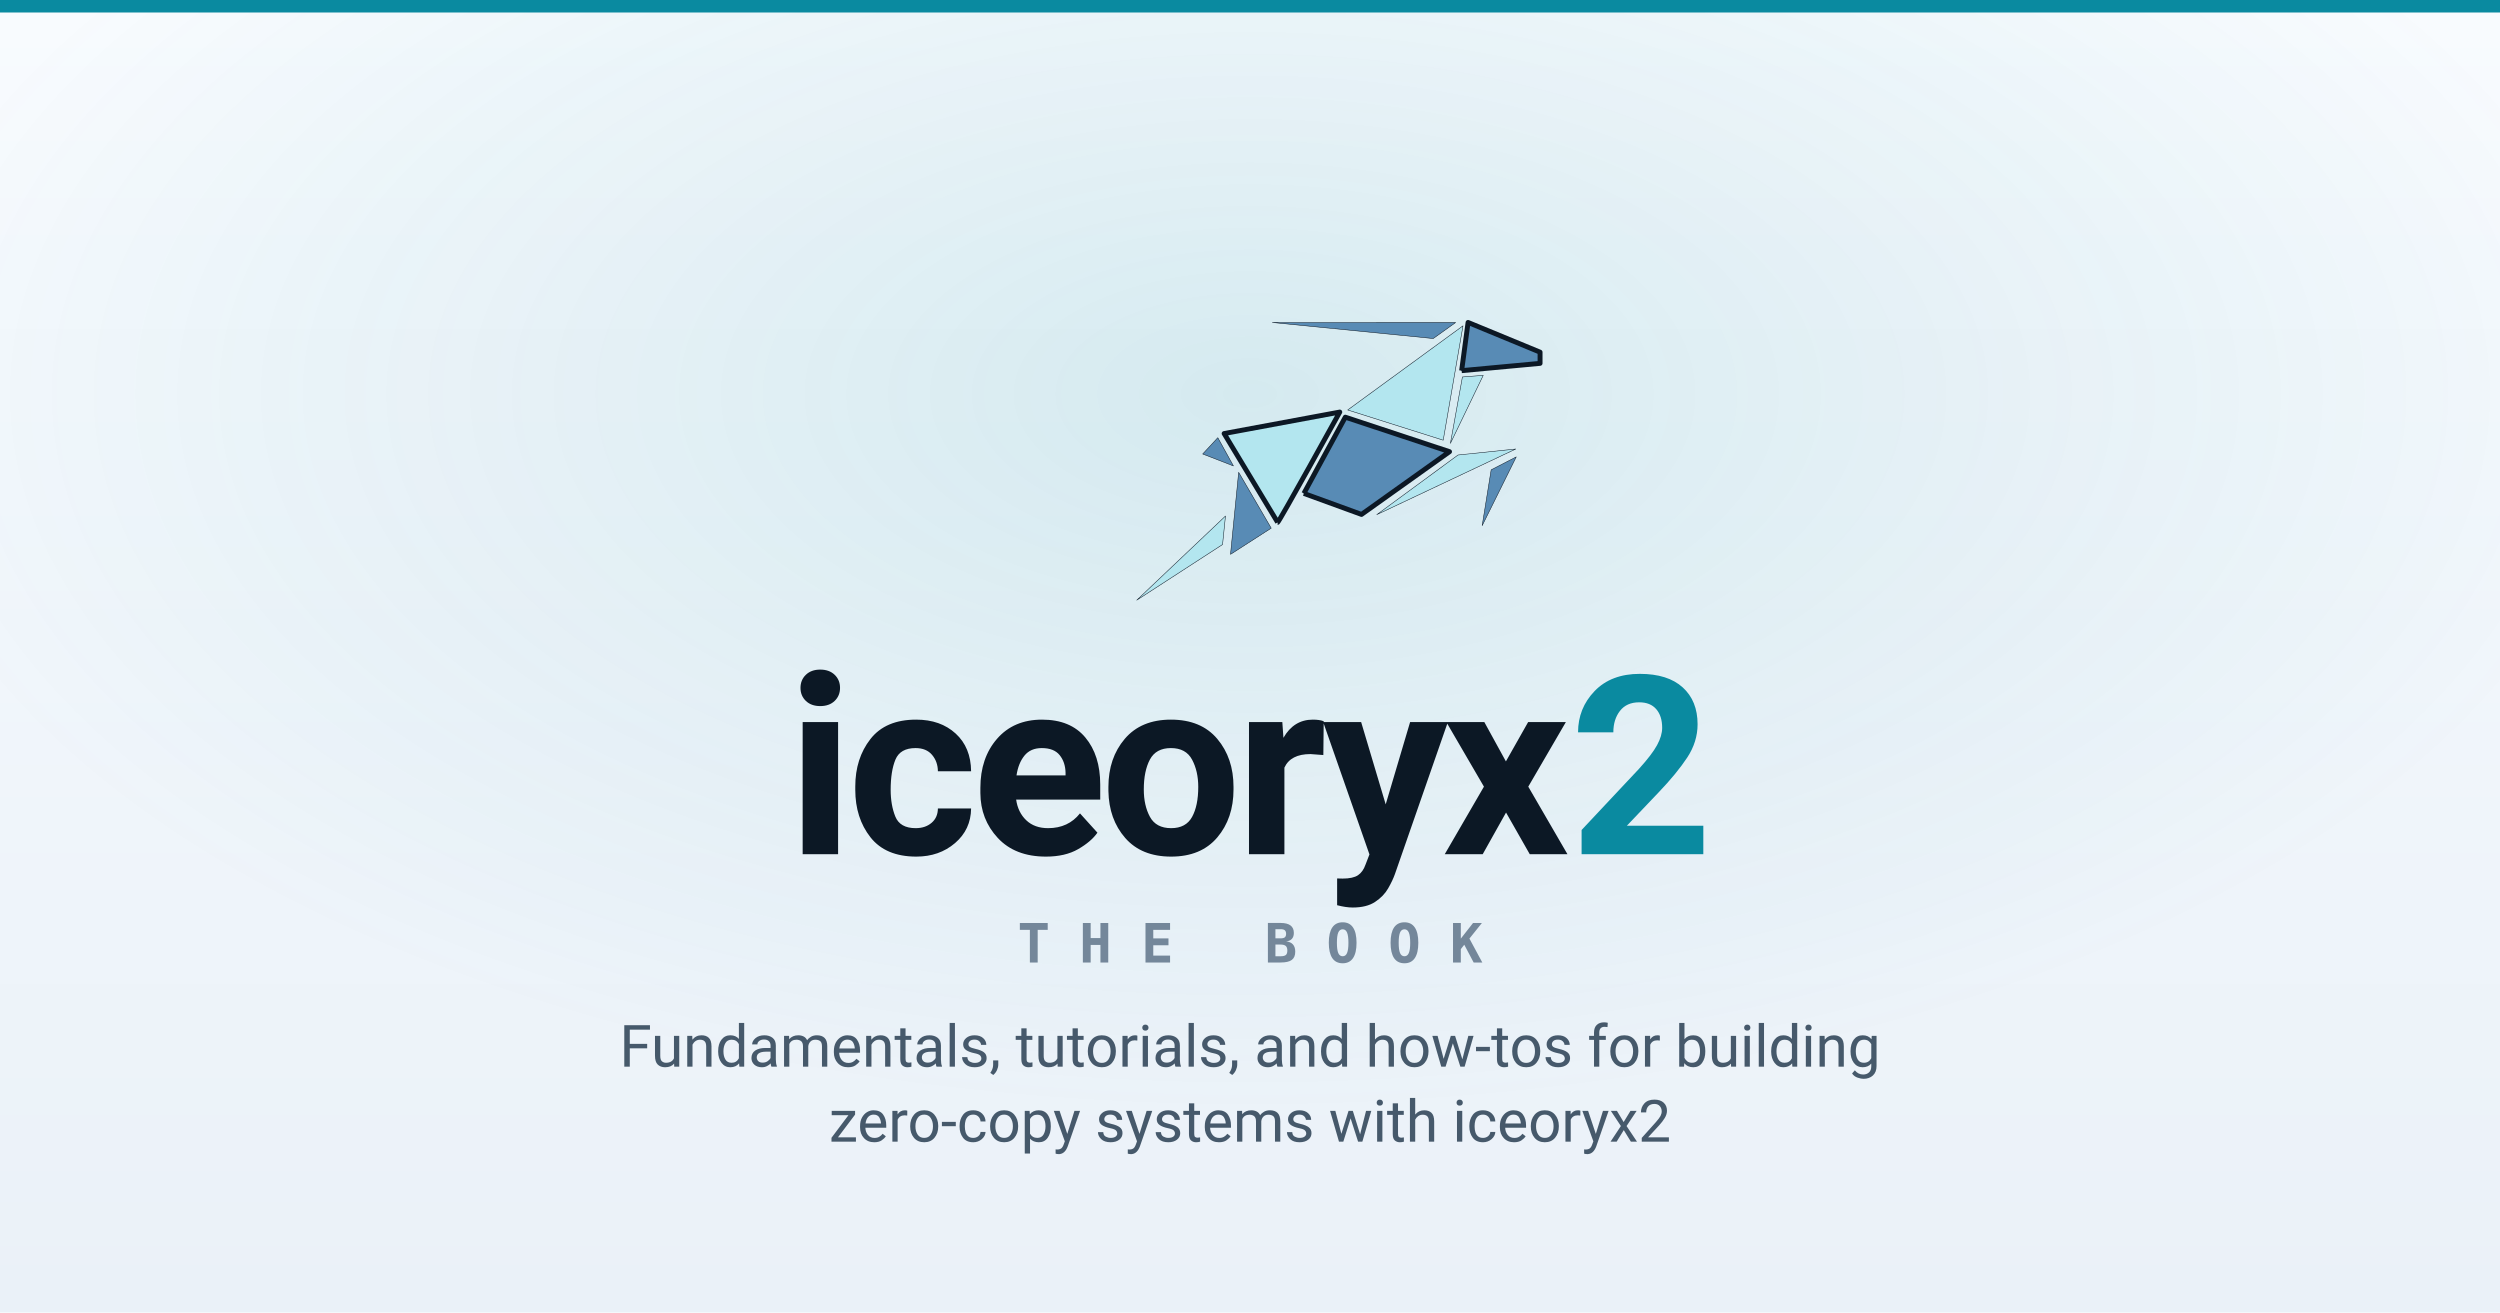
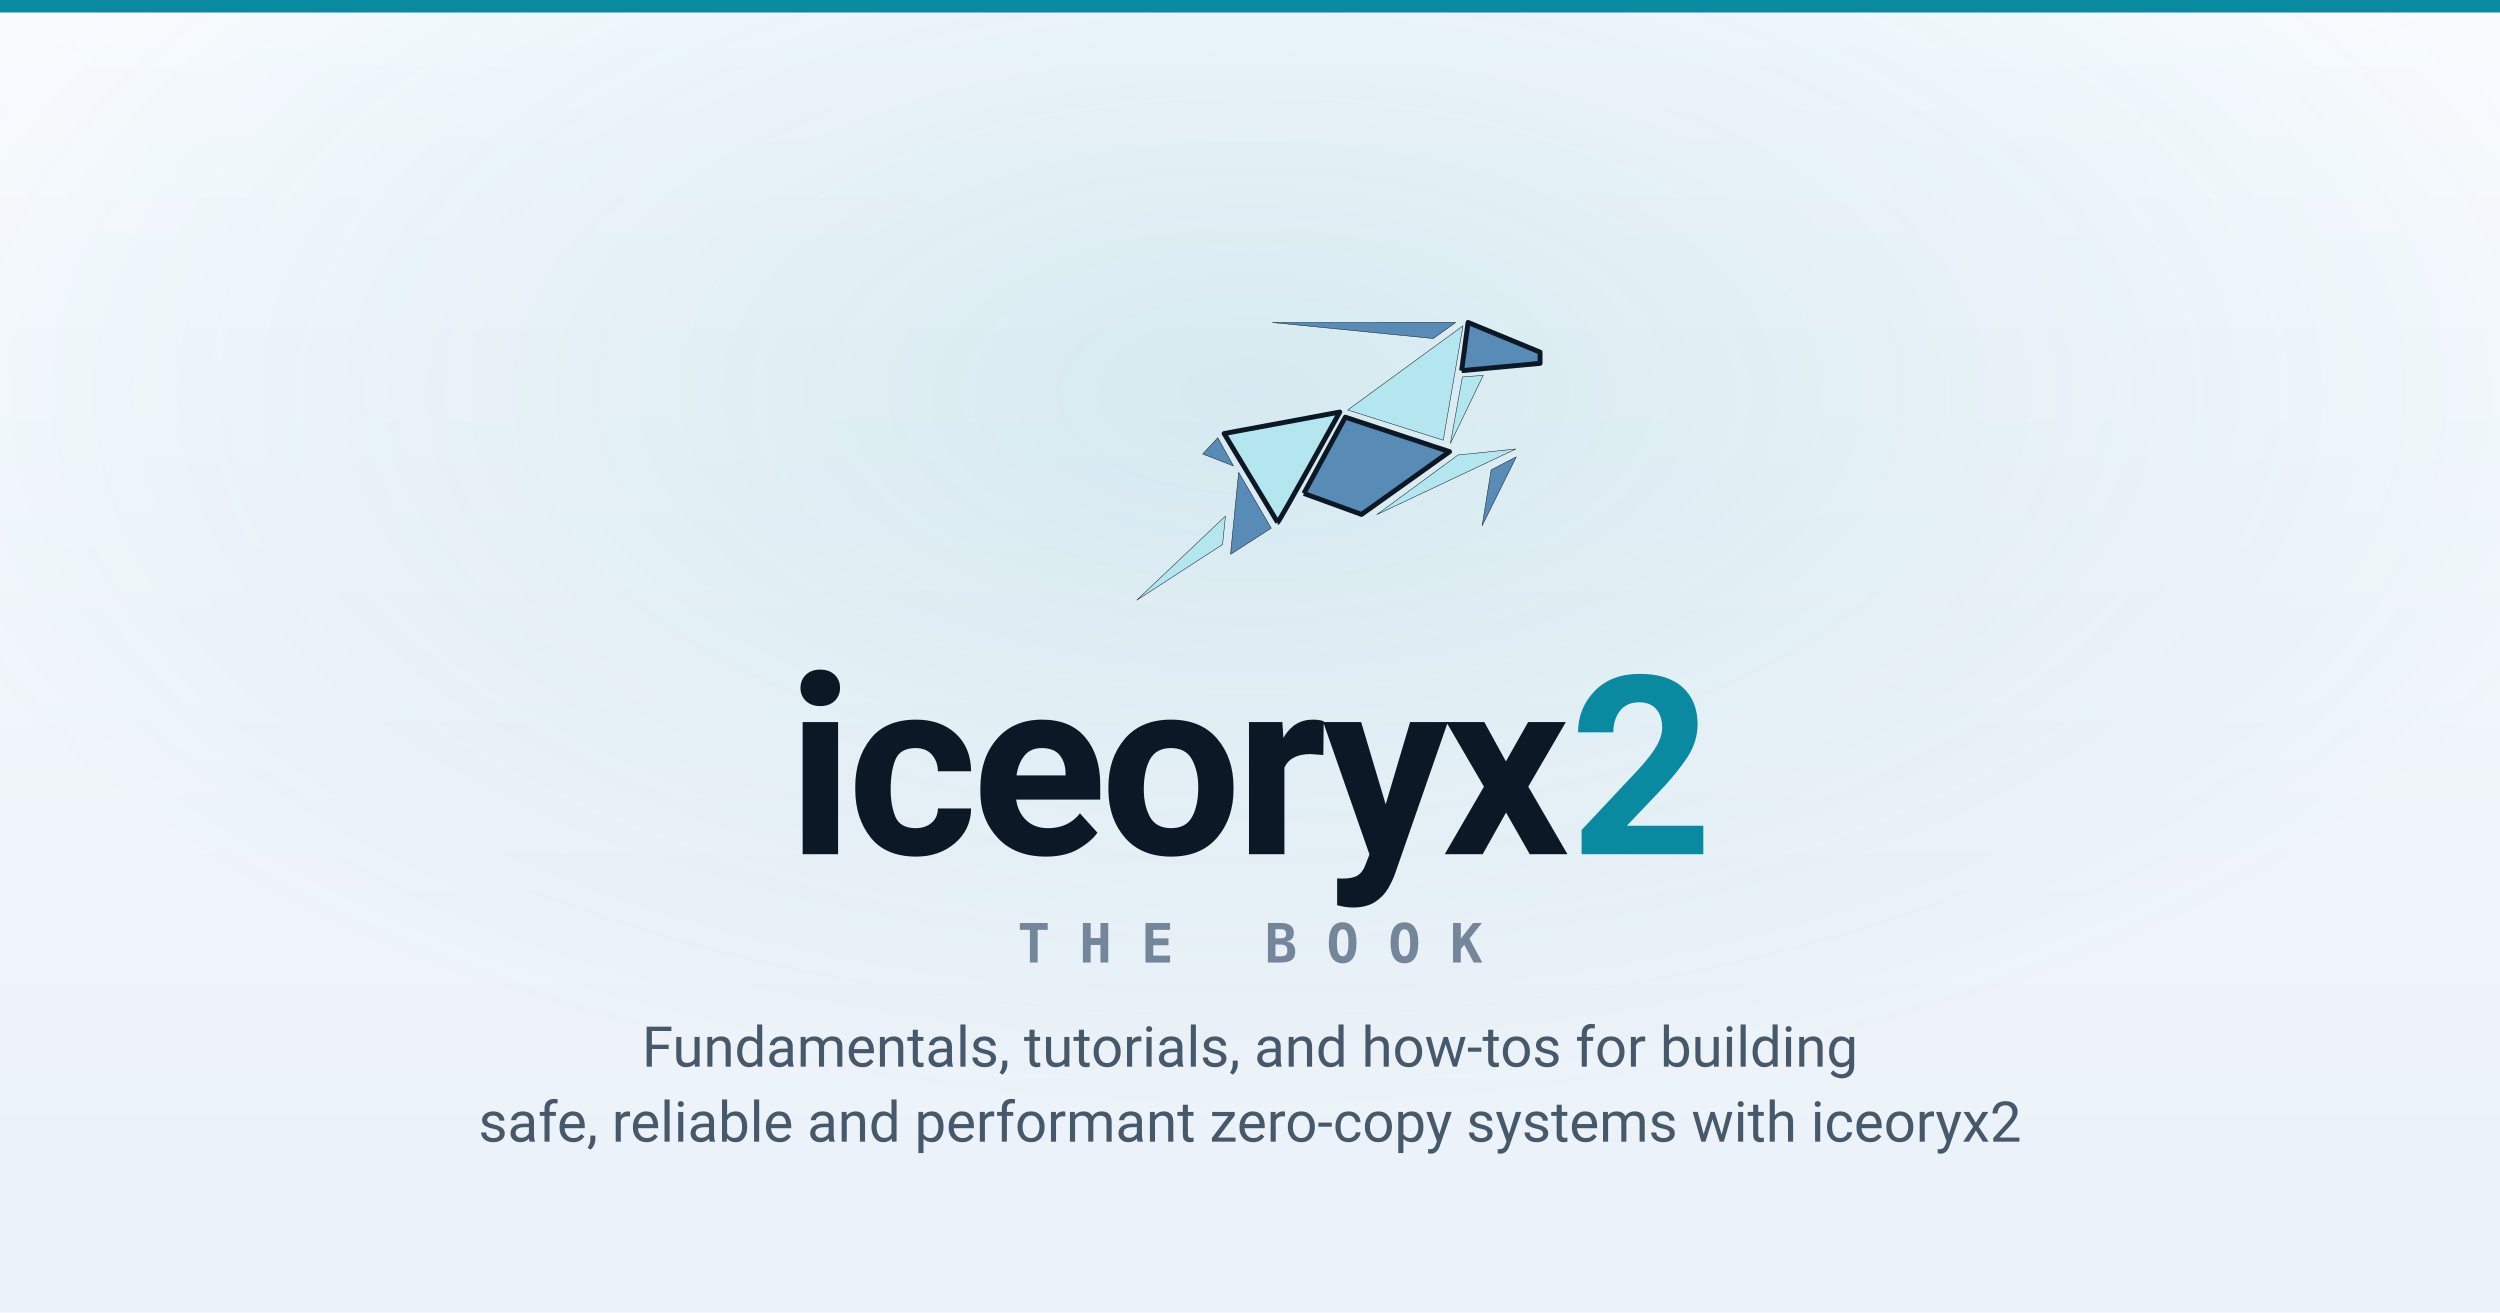
<svg xmlns="http://www.w3.org/2000/svg" width="1200" height="630" viewBox="0 0 1200 630">
  <defs>
    <linearGradient id="bg" x1="0" y1="0" x2="0" y2="1">
      <stop offset="0" stop-color="#f8fbfe" />
      <stop offset="1" stop-color="#eaf1f8" />
    </linearGradient>
    <radialGradient id="glow" cx="50%" cy="30%" r="55%">
      <stop offset="0" stop-color="rgba(10,138,160,0.13)" />
      <stop offset="1" stop-color="rgba(10,138,160,0)" />
    </radialGradient>
  </defs>
  <rect width="1200" height="630" fill="url(#bg)" />
  <rect width="1200" height="630" fill="url(#glow)" />
  <rect x="0" y="0" width="1200" height="6" fill="#0a8aa0" />
  <g transform="translate(443 64) scale(1.97)" style="color: #0c1825">
    <g stroke="currentColor" stroke-width="1.2" stroke-linejoin="round" vector-effect="non-scaling-stroke">
      <path fill="#588bb5" transform="matrix(0.1,0,0,-0.1,0,200)" d="M 848.672 1037.969 L 769.336 1174.023 L 749.492 974.18 Z M 848.672 1037.969 " />
      <path fill="#588bb5" transform="matrix(0.1,0,0,-0.1,0,200)" d="M 756.562 1189.609 L 718.516 1258.398 L 681.68 1218.711 Z M 756.562 1189.609 " />
      <path fill="#b3e6ef" transform="matrix(0.1,0,0,-0.1,0,200)" d="M 1444.531 1230.859 L 1303.828 1216.25 L 1105.859 1070.938 Z M 1444.531 1230.859 " />
      <path fill="#b3e6ef" transform="matrix(0.1,0,0,-0.1,0,200)" d="M 730.078 998.125 L 737.188 1067.539 L 521.016 862.539 Z M 730.078 998.125 " />
      <path fill="#588bb5" transform="matrix(0.1,0,0,-0.1,0,200)" d="M 1445.703 1211.641 L 1384.57 1180.156 L 1362.656 1044.102 Z M 1445.703 1211.641 " />
      <path fill="#b3e6ef" d="M 86.43 94.785 C 86.75 94.785 101.57 67.914 101.57 67.914 L 73.391 73.148 L 86.43 94.785 " />
      <path fill="none" transform="matrix(0.1,0,0,-0.1,0,200)" d="M 864.297 1052.148 C 867.5 1052.148 1015.703 1320.859 1015.703 1320.859 L 733.906 1268.516 Z M 864.297 1052.148 " />
      <path fill="#b3e6ef" transform="matrix(0.1,0,0,-0.1,0,200)" d="M 1267.734 1252.305 L 1315.898 1531.016 L 1035 1325.938 Z M 1267.734 1252.305 " />
      <path fill="#588bb5" d="M 92.82 87.738 L 106.863 92.855 L 128.309 77.566 L 102.914 69.16 L 92.82 87.738 " />
      <path fill="none" transform="matrix(0.1,0,0,-0.1,0,200)" d="M 928.203 1122.617 L 1068.633 1071.445 L 1283.086 1224.336 L 1029.141 1308.398 Z M 928.203 1122.617 " />
      <path fill="#588bb5" d="M 131.262 57.824 L 150.371 56.047 L 150.371 53.316 L 132.828 46.078 L 131.262 57.824 " />
      <path fill="none" transform="matrix(0.1,0,0,-0.1,0,200)" d="M 1312.617 1421.758 L 1503.711 1439.531 L 1503.711 1466.836 L 1328.281 1539.219 Z M 1312.617 1421.758 " />
      <path fill="#b3e6ef" transform="matrix(0.1,0,0,-0.1,0,200)" d="M 1314.531 1406.406 L 1365.234 1410.273 L 1285.273 1244.531 Z M 1314.531 1406.406 " />
      <path fill="#588bb5" transform="matrix(0.1,0,0,-0.1,0,200)" d="M 1297.969 1539.023 L 851.406 1539.062 L 1243.398 1500.039 Z M 1297.969 1539.023 " />
    </g>
  </g>
  <text x="600" y="410" text-anchor="middle" font-family="Satoshi, -apple-system, BlinkMacSystemFont, 'Segoe UI', Roboto, sans-serif" font-weight="700" font-size="120" letter-spacing="-3" fill="#0c1825">iceoryx<tspan fill="#0a8aa0">2</tspan>
  </text>
  <text x="600" y="462" text-anchor="middle" font-family="'JetBrains Mono', monospace" font-weight="600" font-size="26" letter-spacing="14" fill="#74879a">THE BOOK</text>
-   <text x="600" y="512" text-anchor="middle" font-family="Satoshi, -apple-system, BlinkMacSystemFont, 'Segoe UI', Roboto, sans-serif" font-size="28" fill="#46596b">Fundamentals, tutorials, and how-tos for building</text>
-   <text x="600" y="548" text-anchor="middle" font-family="Satoshi, -apple-system, BlinkMacSystemFont, 'Segoe UI', Roboto, sans-serif" font-size="28" fill="#46596b">zero-copy systems with iceoryx2</text>
+   <text x="600" y="512" text-anchor="middle" font-family="Satoshi, -apple-system, BlinkMacSystemFont, 'Segoe UI', Roboto, sans-serif" font-size="27" fill="#46596b">Fundamentals, tutorials, and how-tos for building</text>
+   <text x="600" y="548" text-anchor="middle" font-family="Satoshi, -apple-system, BlinkMacSystemFont, 'Segoe UI', Roboto, sans-serif" font-size="27" fill="#46596b">safe, reliable and performant zero-copy systems with iceoryx2</text>
</svg>
